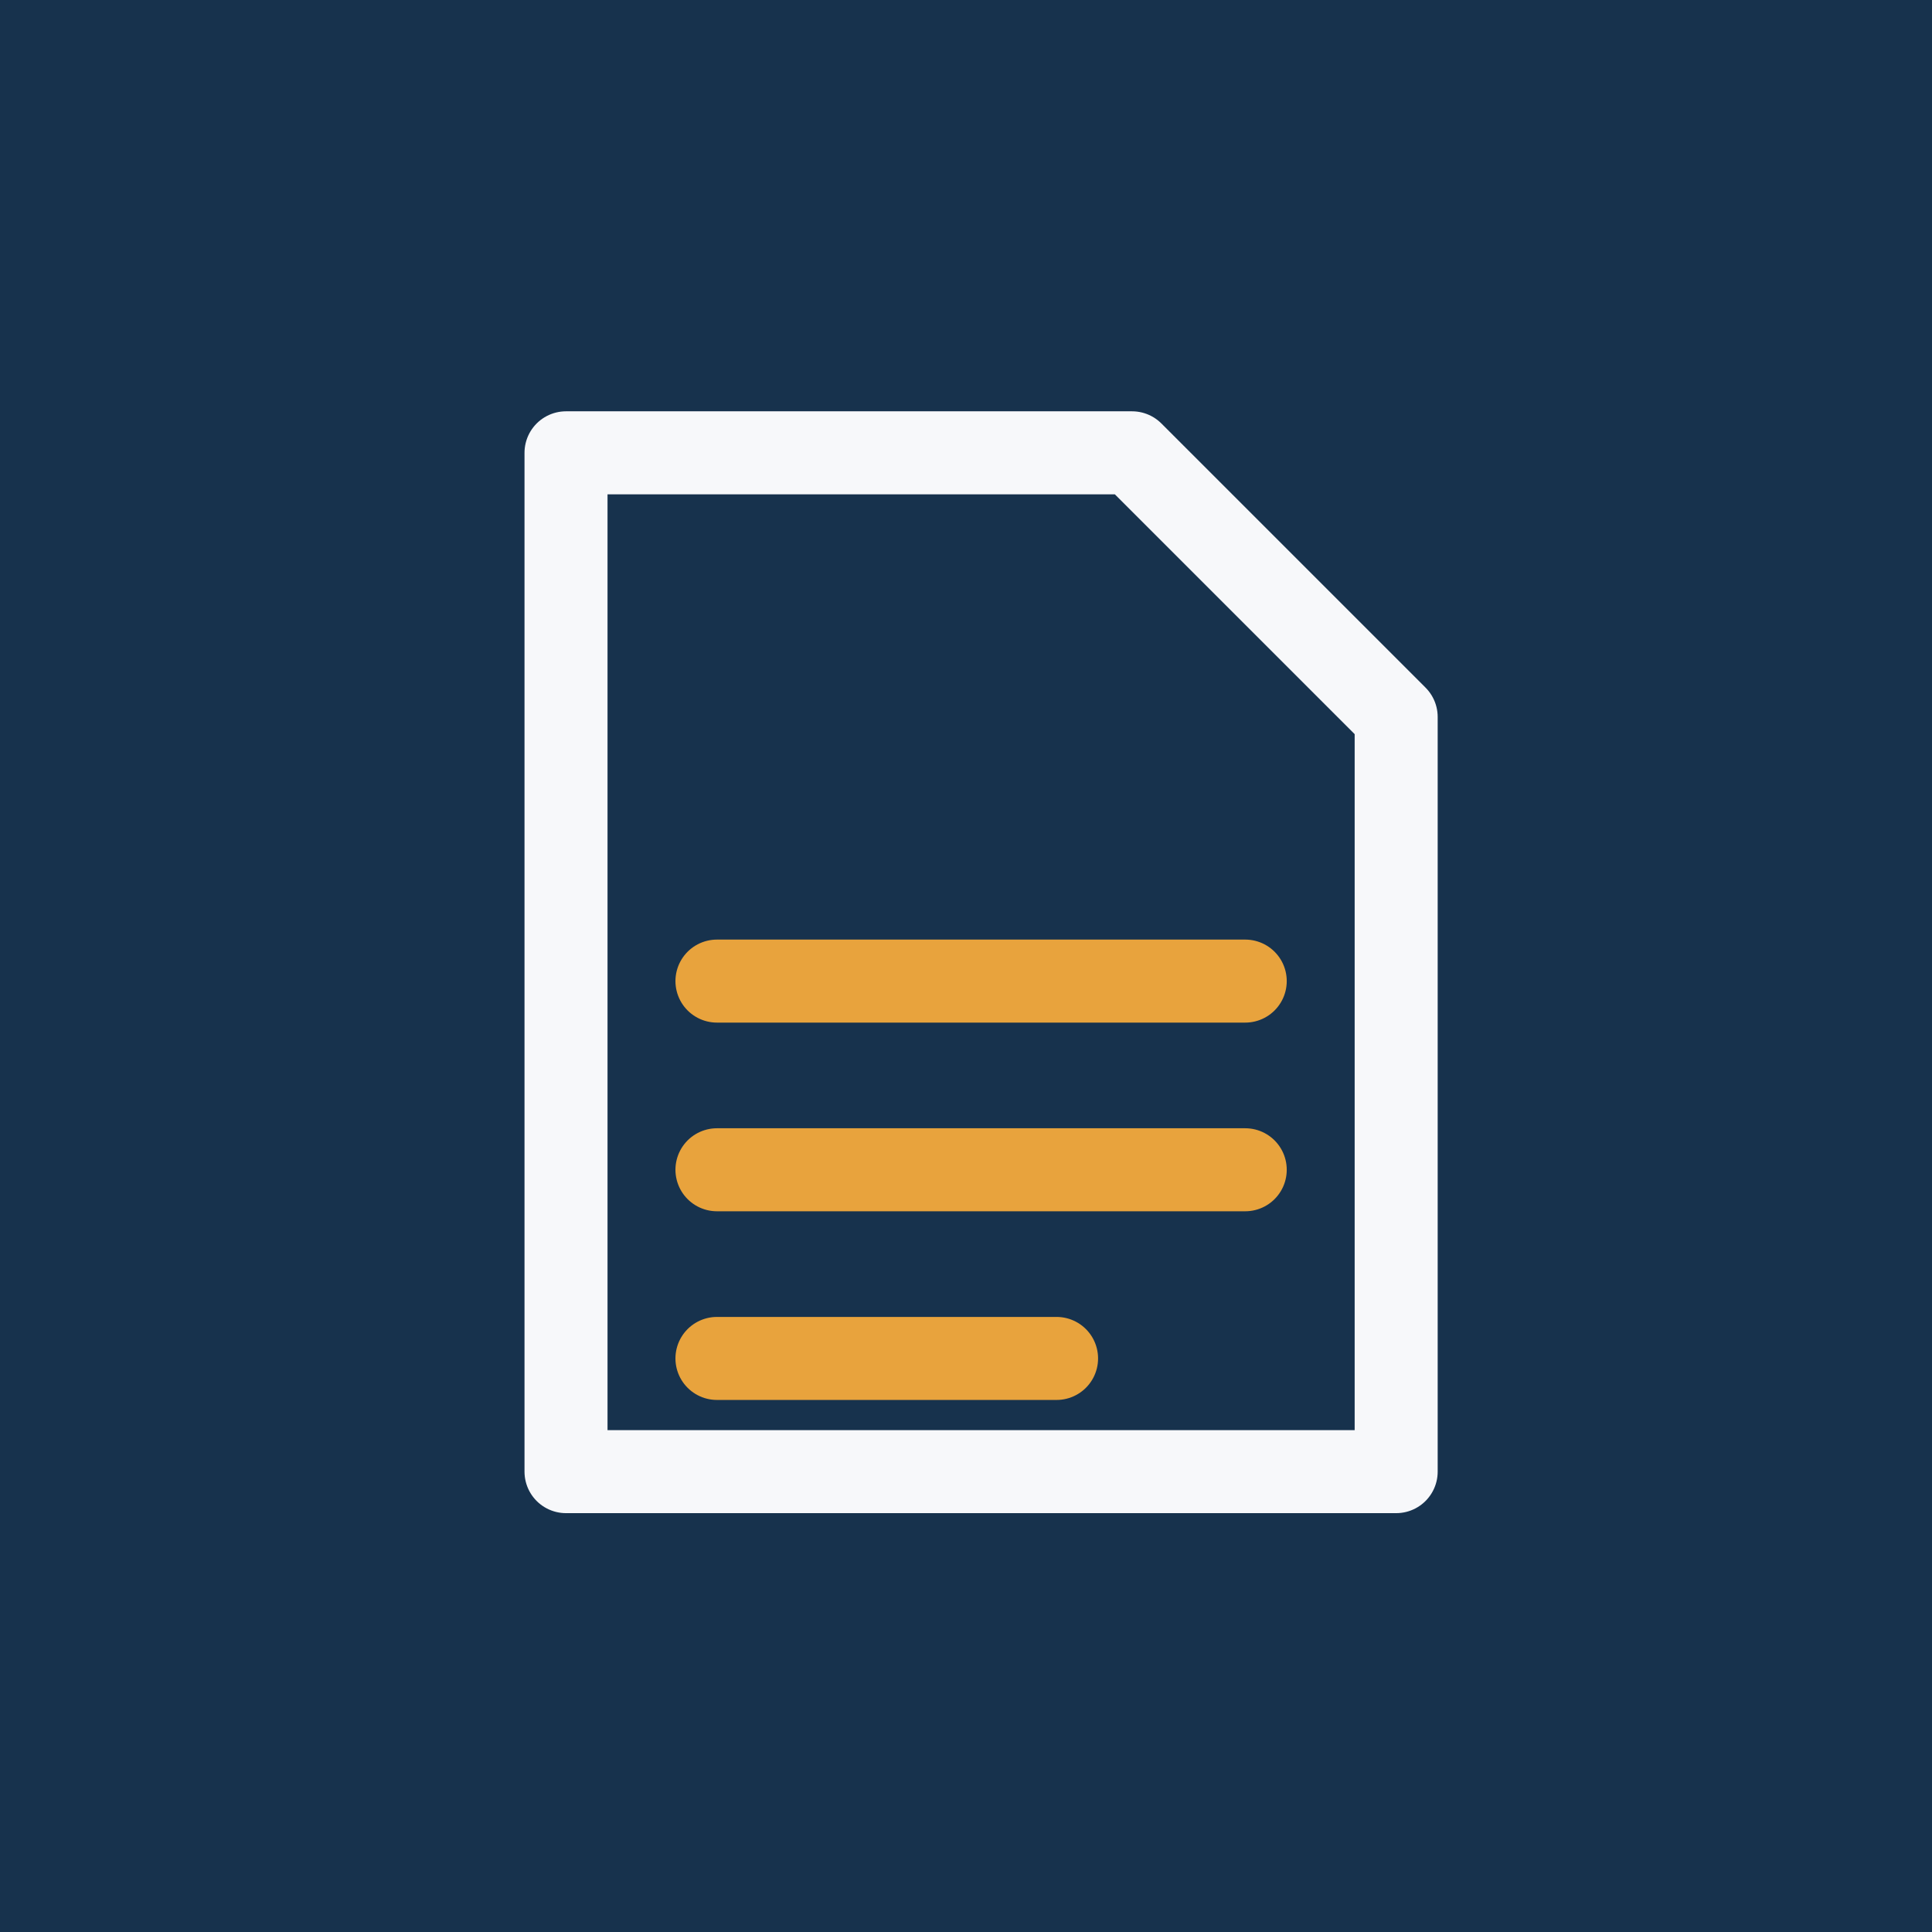
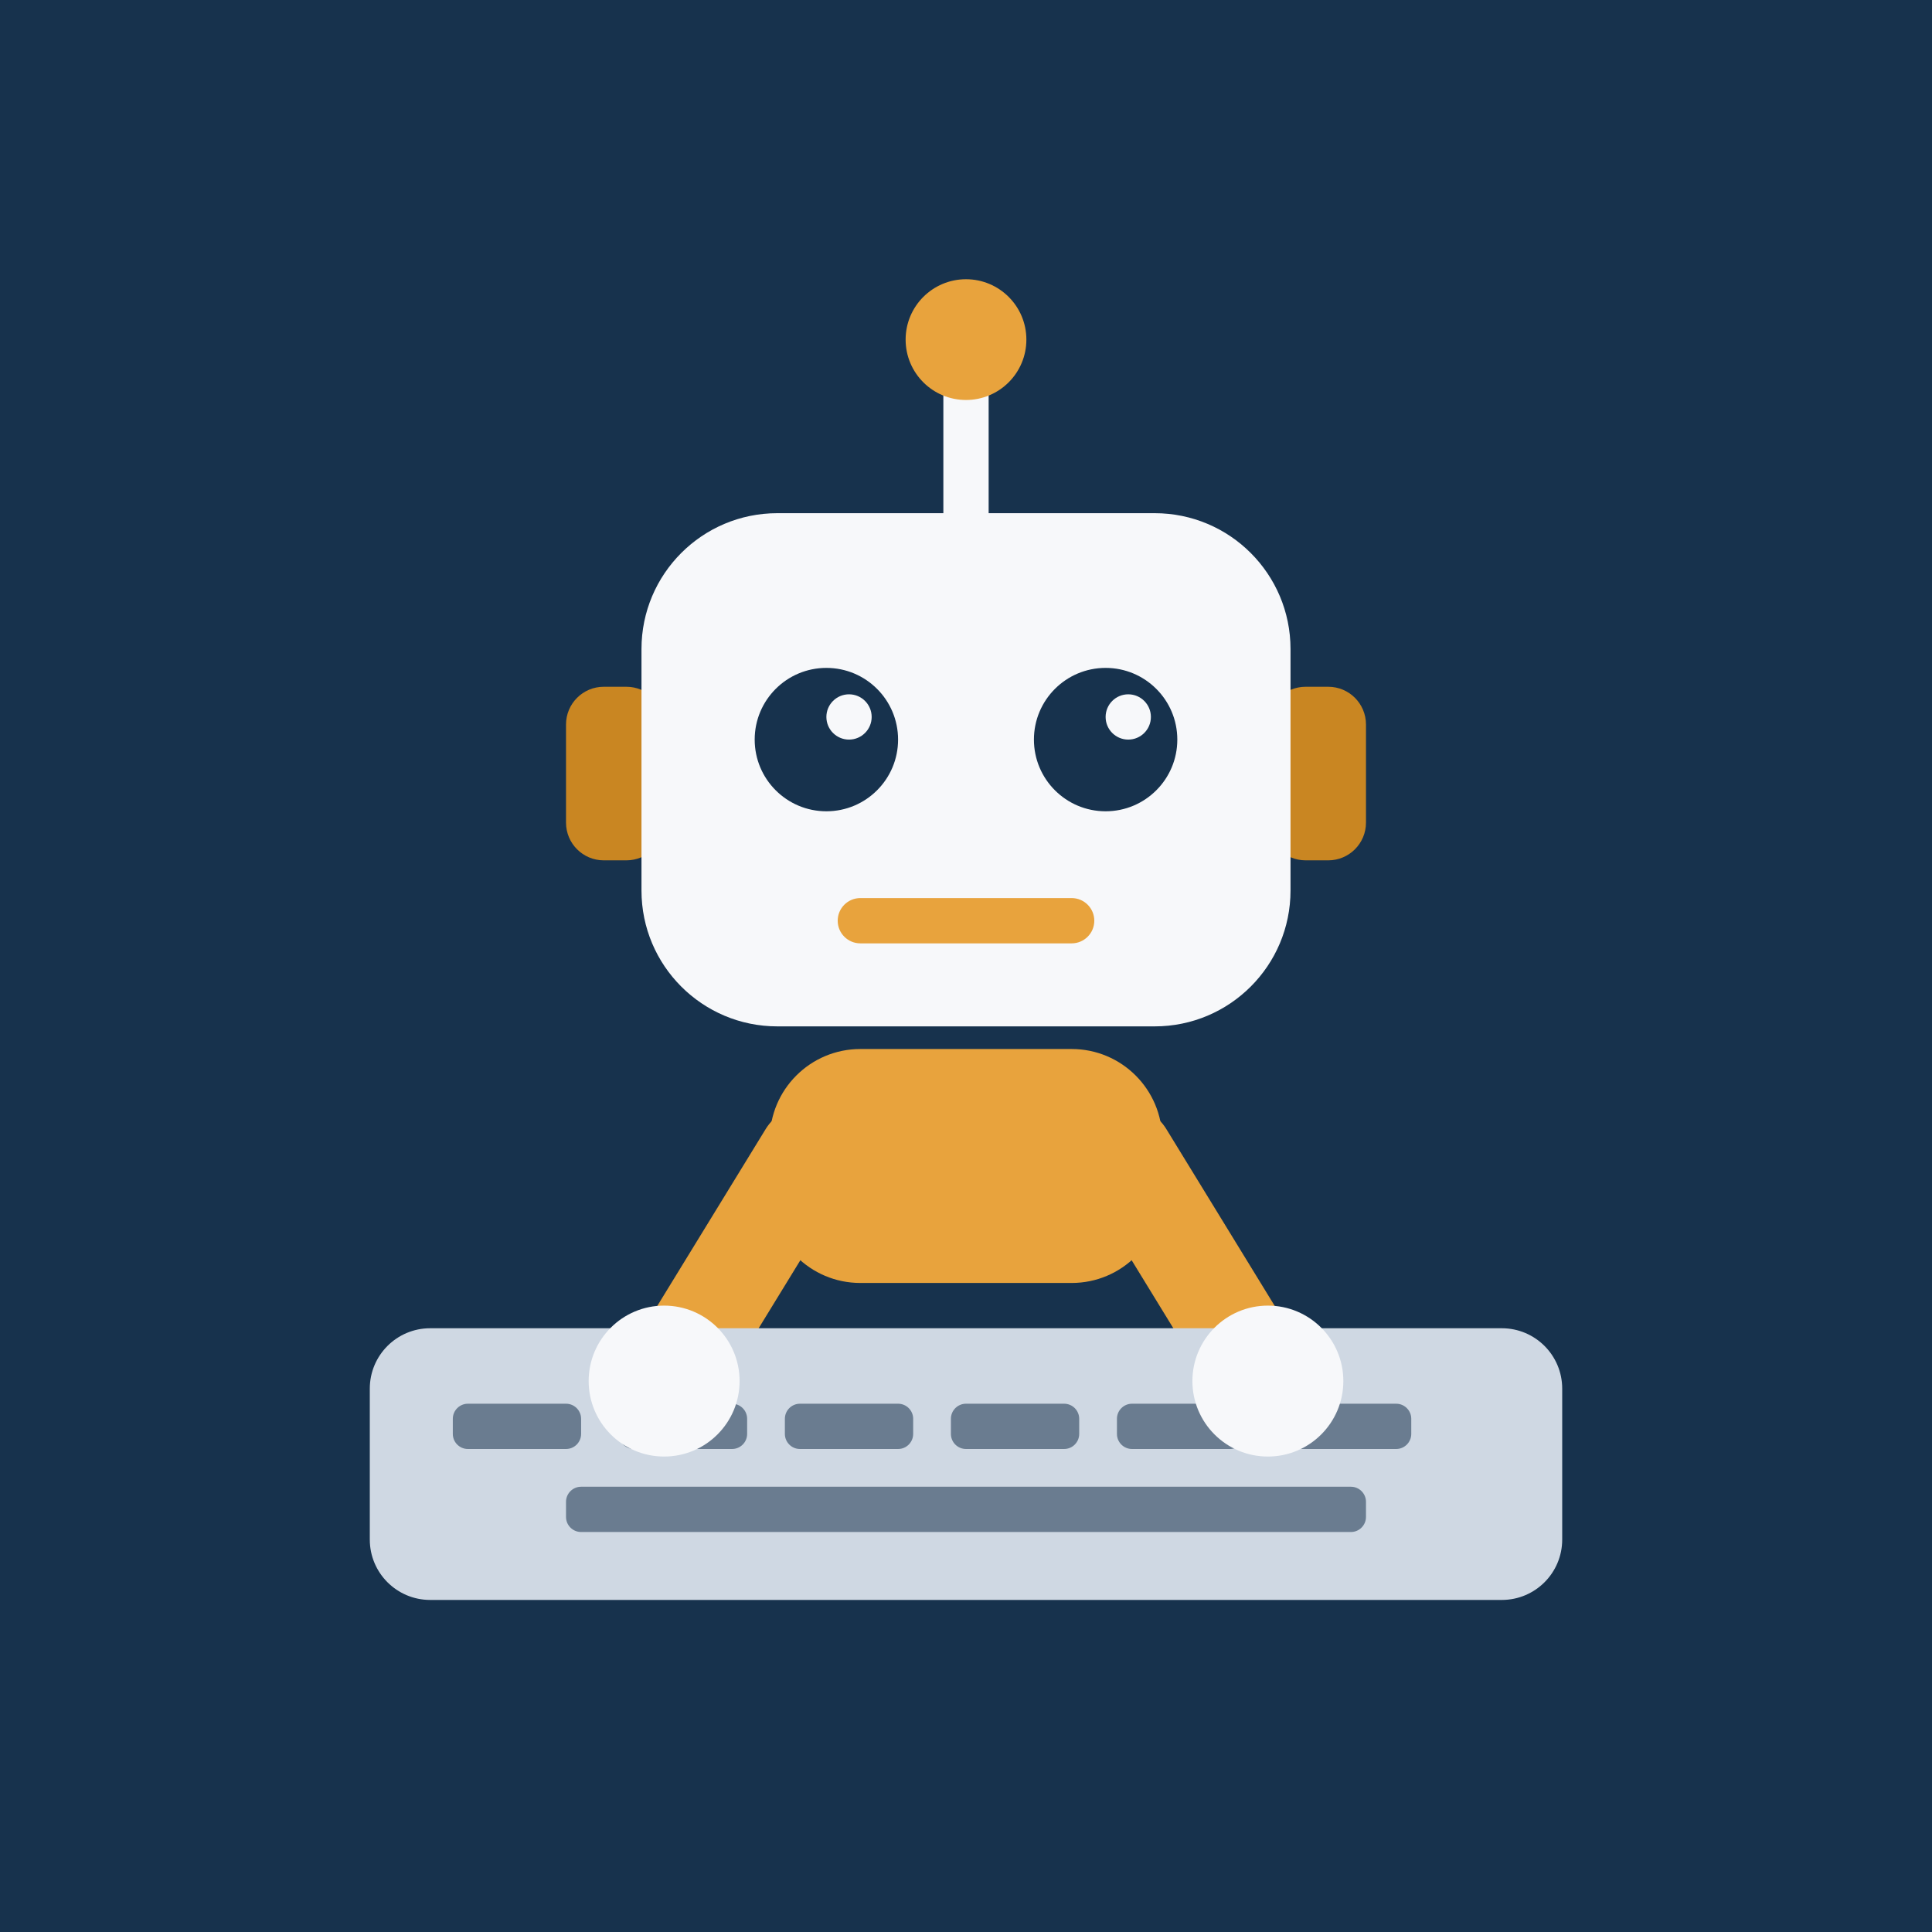
<svg xmlns="http://www.w3.org/2000/svg" viewBox="0 0 512 512">
  <rect width="512" height="512" fill="#17324d" />
-   <path d="M150 120h150l70 70v200H150z" fill="none" stroke="#f7f8fa" stroke-width="22" stroke-linejoin="round" />
-   <path d="M190 260h140M190 310h140M190 360h90" stroke="#e8a33d" stroke-width="22" stroke-linecap="round" />
+   <line x1="256" y1="96" x2="256" y2="136" stroke="#f7f8fa" stroke-width="12" stroke-linecap="round" />
+   <circle cx="256" cy="90" r="16" fill="#e8a33d" />
+   <rect x="150" y="182" width="26" height="46" rx="10" fill="#c98622" />
+   <rect x="336" y="182" width="26" height="46" rx="10" fill="#c98622" />
+   <rect x="170" y="136" width="172" height="136" rx="36" fill="#f7f8fa" />
+   <circle cx="219" cy="196" r="19" fill="#17324d" />
+   <circle cx="293" cy="196" r="19" fill="#17324d" />
+   <circle cx="225" cy="190" r="6" fill="#f7f8fa" />
+   <circle cx="299" cy="190" r="6" fill="#f7f8fa" />
+   <rect x="222" y="238" width="68" height="12" rx="6" fill="#e8a33d" />
+   <rect x="204" y="278" width="104" height="62" rx="24" fill="#e8a33d" />
+   <path d="M214 306 L176 368 M298 306 L336 368" stroke="#e8a33d" stroke-width="26" stroke-linecap="round" />
+   <rect x="98" y="352" width="316" height="72" rx="16" fill="#cfd8e3" />
+   <g fill="#17324d" opacity=".55">
+     <rect x="120" y="372" width="34" height="12" rx="4" />
+     <rect x="164" y="372" width="34" height="12" rx="4" />
+     <rect x="208" y="372" width="34" height="12" rx="4" />
+     <rect x="252" y="372" width="34" height="12" rx="4" />
+     <rect x="296" y="372" width="34" height="12" rx="4" />
+     <rect x="340" y="372" width="34" height="12" rx="4" />
+     <rect x="150" y="394" width="212" height="12" rx="4" />
+   </g>
+   <circle cx="176" cy="366" r="20" fill="#f7f8fa" />
+   <circle cx="336" cy="366" r="20" fill="#f7f8fa" />
</svg>
